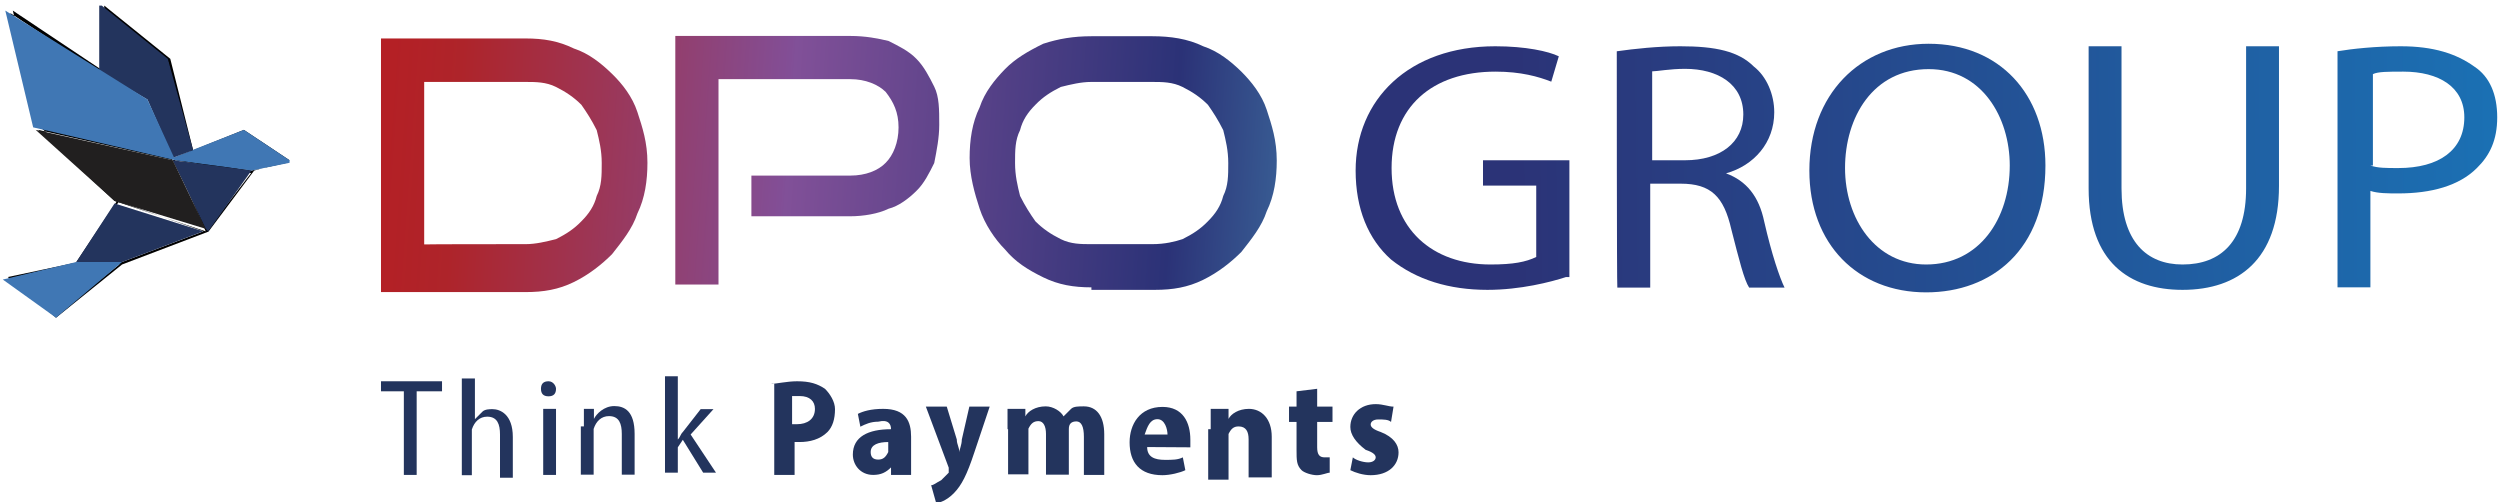
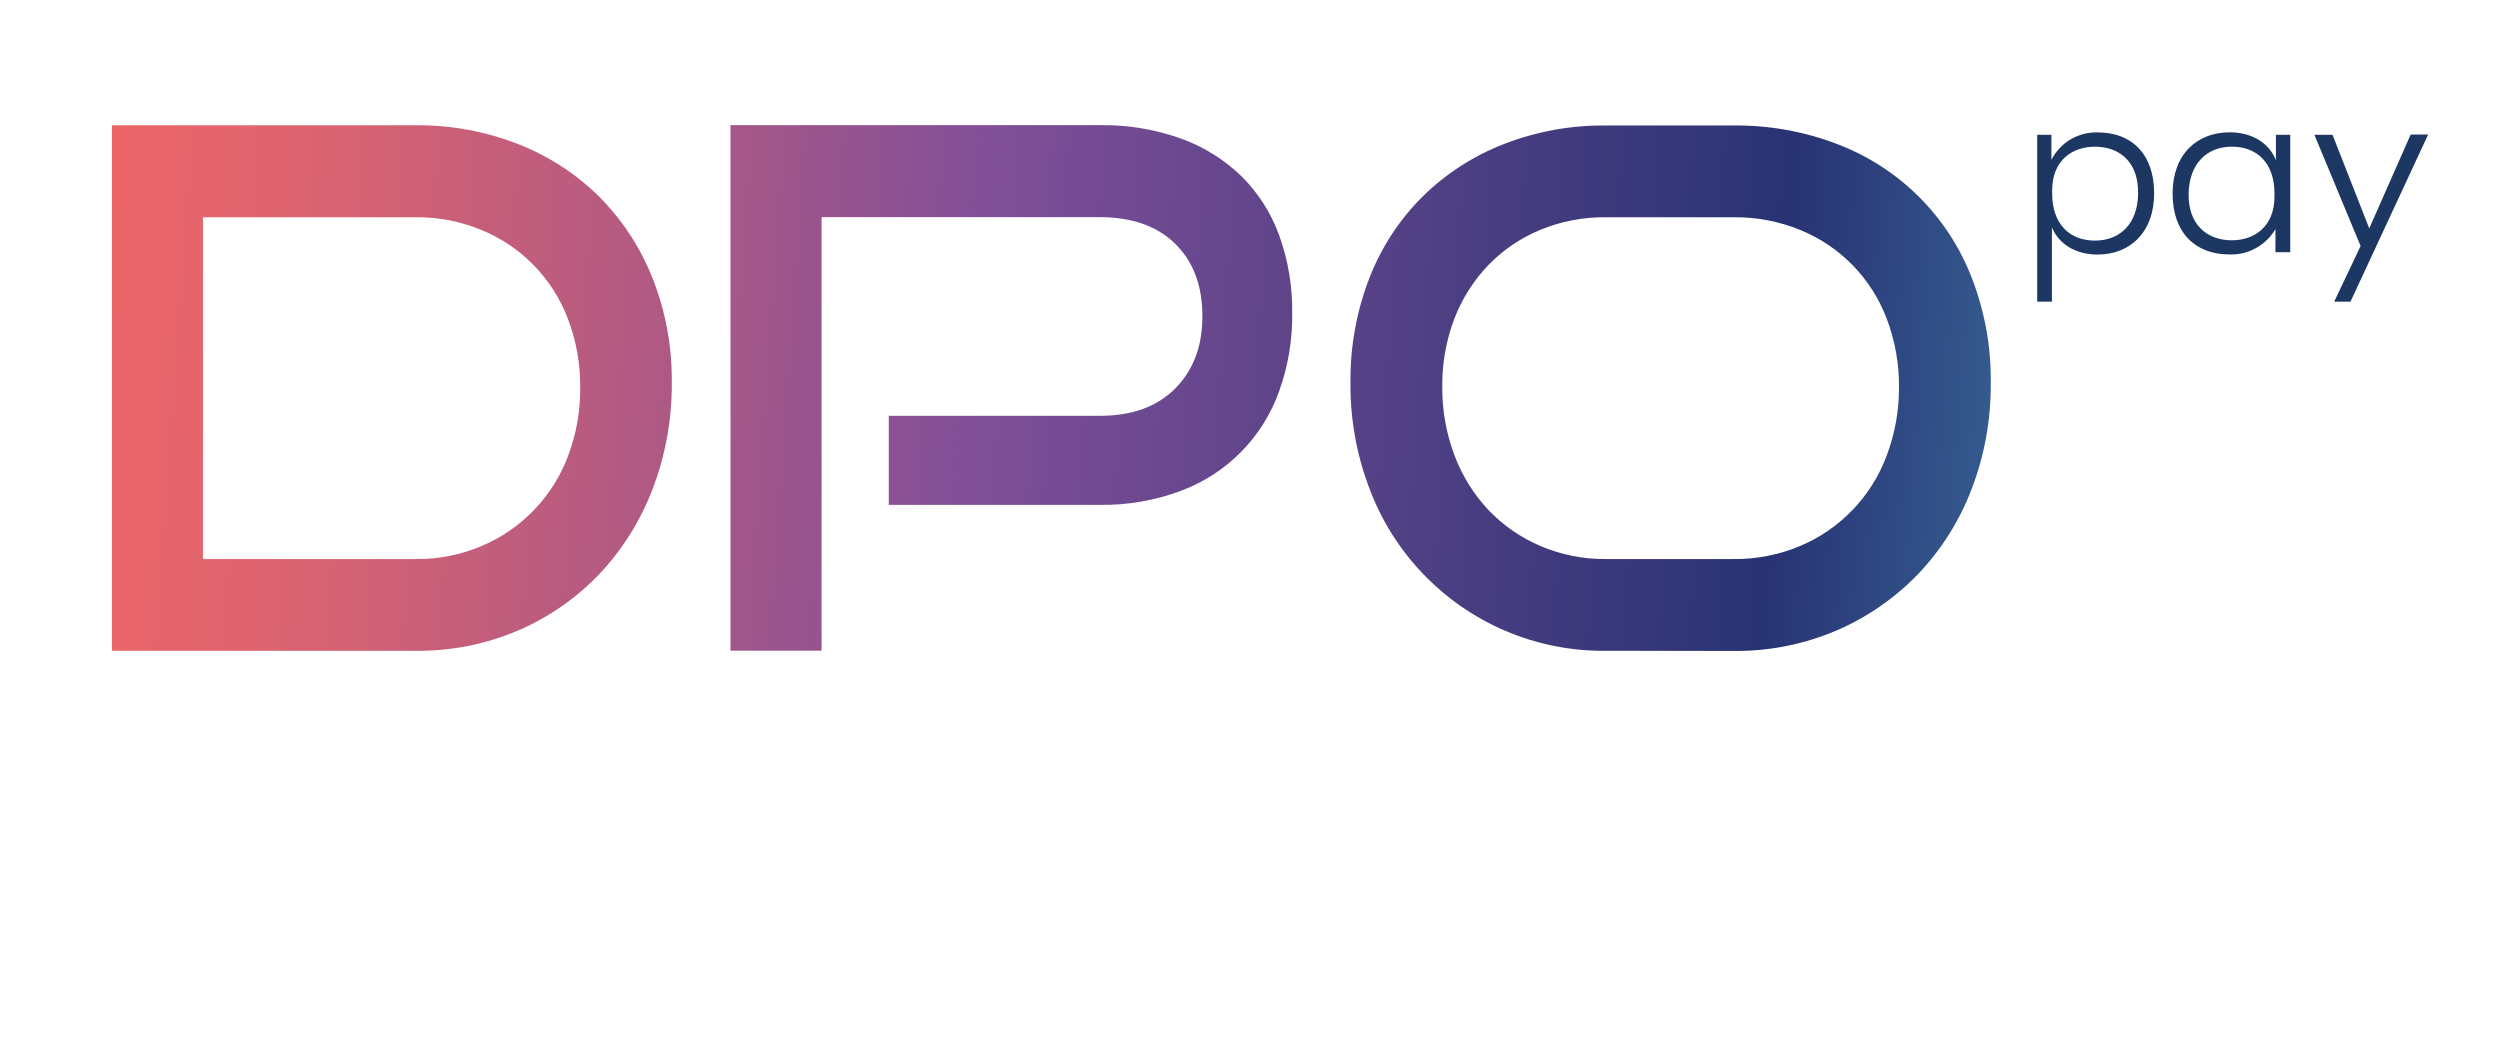
- <svg xmlns="http://www.w3.org/2000/svg" xmlns:xlink="http://www.w3.org/1999/xlink" viewBox="0 0 897 180">
-   <linearGradient id="a">
-     <stop offset=".013" stop-color="#b42025" />
-     <stop offset=".07" stop-color="#ae242a" />
-     <stop offset=".182" stop-color="#9d3554" />
-     <stop offset=".335" stop-color="#824e96" />
-     <stop offset=".339" stop-color="#815098" />
-     <stop offset=".65" stop-color="#2b3277" />
-     <stop offset=".75" stop-color="#3a6297" />
-     <stop offset=".862" stop-color="#4994b7" />
-     <stop offset=".947" stop-color="#51b3cb" />
-     <stop offset=".995" stop-color="#54bfd2" />
-   </linearGradient>
-   <linearGradient id="b" gradientTransform="matrix(1 0 0 -1 0 182)" gradientUnits="userSpaceOnUse" x1="132.006" x2="574.653" xlink:href="#a" y1="124.894" y2="93.364" />
-   <linearGradient id="c" gradientTransform="matrix(1 0 0 -1 0 182)" gradientUnits="userSpaceOnUse" x1="132.695" x2="575.341" xlink:href="#a" y1="134.567" y2="103.035" />
-   <linearGradient id="d" gradientTransform="matrix(1 0 0 -1 0 182)" gradientUnits="userSpaceOnUse" x1="133.282" x2="575.929" xlink:href="#a" y1="142.807" y2="111.277" />
-   <linearGradient id="e">
-     <stop offset=".008" stop-color="#1a74b7" />
-     <stop offset="1" stop-color="#2b3377" />
-   </linearGradient>
-   <linearGradient id="f" gradientTransform="matrix(1 0 0 -1 0 182)" gradientUnits="userSpaceOnUse" x1="920.034" x2="544.087" xlink:href="#e" y1="126.698" y2="121.847" />
-   <linearGradient id="g" gradientTransform="matrix(1 0 0 -1 0 182)" gradientUnits="userSpaceOnUse" x1="920.043" x2="544.096" xlink:href="#e" y1="126.042" y2="121.191" />
-   <linearGradient id="h" gradientTransform="matrix(1 0 0 -1 0 182)" gradientUnits="userSpaceOnUse" x1="920.06" x2="544.114" xlink:href="#e" y1="124.677" y2="119.826" />
-   <linearGradient id="i" gradientTransform="matrix(1 0 0 -1 0 182)" gradientUnits="userSpaceOnUse" x1="920.072" x2="544.126" xlink:href="#e" y1="123.712" y2="118.861" />
-   <linearGradient id="j" gradientTransform="matrix(1 0 0 -1 0 182)" gradientUnits="userSpaceOnUse" x1="920.081" x2="544.135" xlink:href="#e" y1="123.018" y2="118.168" />
-   <path d="m103.9 57.5-16.4-10.9-18.2 7.3-8.2-32.8-23.7-19.1v23.7l-32.8-21.9 10 41.9 28.2 26.4-14.5 21.9-25.5 5.4 17.3 14.6 23.7-19.1 31-11.8 16.4-21.9zm-67.4-54.6 23.7 19.1 8.2 32.8-6.4 2.7-10-20-15.5-10.9zm38.2 79.2-6.4-14.6-5.5-10 27.3 4.6zm-30.9 11.9h-16.4l14.6-21.9 31 10.9zm18.2-36.5 5.5 10.9 6.3 14.6-32.7-10.9-27.4-25.5zm-10-20.9 10 20-48.3-10.9-10-41zm-31.9 76.5-18.2-12.8 24.6-5.5h16.4zm70.1-51.9-26.4-4.6 23.7-9.1 15.5 10.9z" fill="#010101" />
-   <path d="m90.2 61.2-27.3-3.7-.9-.9 25.5-10 16.4 10.9v.9z" fill="#4077b4" />
-   <path d="m74.7 83 15.5-21.8-28.2-3.7 11.8 24.6z" fill="#23345d" />
-   <path d="m69.3 53.9-9.1-32.8-23.7-19.1h-.9v23.7l17.3 10 9.1 20.9z" fill="#23345d" />
-   <path d="m62.9 57.5-10-21.8-51-31.9 10 41.9z" fill="#4077b4" />
-   <path d="m73.8 82.1-11.8-24.6-49.2-10.9 28.3 25.5z" fill="#211f1f" />
-   <path d="m27.4 94 13.7-21 31.8 10-29.1 11z" fill="#23345d" />
-   <path d="m1 100.3 26.4-6.3h16.4l-23.7 20z" fill="#4077b4" />
-   <path d="m136.7 103.1v-89.3h51.9c6.4 0 11.8.9 17.3 3.6 5.5 1.8 10 5.5 13.7 9.1s7.3 8.2 9.1 13.7 3.6 10.9 3.6 18.2c0 6.4-.9 12.7-3.6 18.2-1.8 5.5-5.5 10-9.1 14.6-3.6 3.6-8.2 7.3-13.7 10s-10.9 3.6-17.3 3.6h-51.9zm51.9-15.5c3.6 0 7.3-.9 10.9-1.8 3.6-1.8 6.4-3.6 9.1-6.4 2.7-2.7 4.6-5.5 5.5-9.1 1.8-3.6 1.8-7.3 1.8-11.8s-.9-8.2-1.8-11.8c-1.8-3.6-3.6-6.4-5.5-9.1-2.7-2.7-5.5-4.6-9.1-6.4s-7.3-1.8-10.9-1.8h-36.4v58.3c-.1-.1 36.4-.1 36.4-.1z" fill="url(#b)" />
-   <path d="m269.6 78.5v-15.5h35.5c5.5 0 10-1.8 12.7-4.6 2.7-2.7 4.6-7.3 4.6-12.7s-1.8-9.1-4.6-12.7c-2.7-2.7-7.3-4.6-12.7-4.6h-47.3v73.7h-15.5v-89.2h62.8c5.5 0 10 .9 13.7 1.8 3.6 1.8 7.3 3.6 10 6.4 2.7 2.7 4.6 6.4 6.4 10s1.8 8.2 1.8 13.7c0 4.6-.9 9.1-1.8 13.7-1.8 3.6-3.6 7.3-6.4 10-2.7 2.7-6.4 5.5-10 6.4-3.6 1.8-9.1 2.7-13.7 2.7h-35.5z" fill="url(#c)" />
-   <path d="m391.6 103.1c-6.4 0-11.8-.9-17.3-3.6s-10-5.5-13.7-10c-3.6-3.6-7.3-9.1-9.1-14.6s-3.6-11.8-3.6-18.2.9-12.7 3.6-18.2c1.8-5.5 5.5-10 9.1-13.7s8.2-6.4 13.7-9.1c5.5-1.8 10.9-2.7 17.3-2.7h21.9c6.4 0 12.7.9 18.2 3.6 5.5 1.8 10 5.5 13.7 9.1 3.6 3.6 7.3 8.2 9.1 13.7s3.6 10.9 3.6 18.2c0 6.4-.9 12.7-3.6 18.2-1.8 5.5-5.5 10-9.1 14.6-3.6 3.6-8.2 7.3-13.7 10s-10.9 3.6-17.3 3.6h-22.8zm21.8-15.5c4.6 0 8.2-.9 10.9-1.8 3.6-1.8 6.4-3.6 9.1-6.4 2.7-2.7 4.6-5.5 5.5-9.1 1.8-3.6 1.8-7.3 1.8-11.8s-.9-8.2-1.8-11.8c-1.8-3.6-3.6-6.4-5.5-9.1-2.7-2.7-5.5-4.6-9.1-6.4s-7.3-1.8-10.9-1.8h-21.9c-3.6 0-7.3.9-10.9 1.8-3.6 1.8-6.4 3.6-9.1 6.4-2.7 2.7-4.6 5.5-5.5 9.1-1.8 3.6-1.8 7.3-1.8 11.8s.9 8.2 1.8 11.8c1.8 3.6 3.6 6.4 5.5 9.1 2.7 2.7 5.5 4.6 9.1 6.4s7.3 1.8 10.9 1.8z" fill="url(#d)" />
-   <path d="m561.9 99.4c-5.5 1.8-16.4 4.6-28.2 4.6-13.7 0-25.5-3.6-34.6-10.9-8.2-7.3-12.7-18.2-12.7-31.9 0-25.5 19.1-44.6 50.1-44.6 10.9 0 19.1 1.8 22.8 3.6l-2.7 9.1c-4.6-1.8-10.9-3.6-20-3.6-22.8 0-37.3 12.7-37.3 34.6s14.6 34.6 35.5 34.6c8.2 0 12.7-.9 16.4-2.7v-25.6h-19.1v-9.1h31v41.9z" fill="url(#f)" />
-   <path d="m580.1 18.4c6.4-.9 14.6-1.8 22.8-1.8 12.7 0 20.9 1.8 26.4 7.3 4.6 3.6 7.3 10 7.3 16.4 0 10.9-7.3 19.1-17.3 21.9 7.3 2.7 11.8 8.2 13.7 17.3 2.7 11.8 5.5 20 7.3 23.7h-12.7c-1.8-2.7-3.6-10-6.4-20.9-2.7-11.8-7.3-16.4-18.2-16.4h-10.9v37.3h-11.8c-.2-.1-.2-84.8-.2-84.8zm12.7 39.1h11.8c12.7 0 20.9-6.4 20.9-16.4 0-10.9-9.1-16.4-20.9-16.4-5.5 0-10 .9-11.8.9z" fill="url(#g)" />
-   <path d="m733.9 59.4c0 30-19.1 45.5-42.8 45.5-24.6 0-41.9-17.3-41.9-43.7 0-27.3 18.2-45.5 42.8-45.5 25.5 0 41.9 18.2 41.9 43.7zm-71.9.9c0 18.2 10.9 34.6 29.1 34.6 19.1 0 30-16.4 30-35.5 0-17.3-10-34.6-29.1-34.6-20 0-30 17.3-30 35.5z" fill="url(#h)" />
-   <path d="m761.2 16.6v51c0 19.1 9.1 27.3 21.9 27.3 13.7 0 22.8-8.2 22.8-27.3v-51h11.8v50.1c0 26.4-14.6 37.3-34.6 37.3-19.1 0-33.7-10-33.7-36.4v-51z" fill="url(#i)" />
-   <path d="m838.6 18.4c5.5-.9 13.7-1.8 22.8-1.8 11.8 0 20 2.7 26.4 7.3 5.5 3.6 8.2 10 8.2 18.2s-2.7 13.7-7.3 18.2c-6.4 6.4-16.4 9.1-28.2 9.1-3.6 0-7.3 0-10-.9v34.6h-11.8v-84.7zm11.9 41c2.7.9 5.5.9 10 .9 14.6 0 23.7-6.4 23.7-18.2 0-10.9-9.1-16.4-21.9-16.4-5.5 0-9.1 0-10.9.9v32.8z" fill="url(#j)" />
-   <g fill="#23345d">
-     <path d="m145.8 140.4h-9.1v-3.6h21.9v3.6h-9.1v30h-4.6v-30z" />
-     <path d="m165.8 135.8h4.6v14.6l2.7-2.7c.9-.9 2.7-.9 3.6-.9 2.7 0 7.3 1.8 7.3 10v14.6h-4.6v-15.5c0-3.6-.9-6.4-4.6-6.4-2.7 0-4.6 1.8-5.5 4.6v1.8 14.6h-3.6v-34.7z" />
-     <path d="m199.5 139.5c0 1.8-.9 2.7-2.7 2.7s-2.7-.9-2.7-2.7.9-2.7 2.7-2.7 2.7 1.8 2.7 2.7zm-4.6 30.9v-23.7h4.6v23.7z" />
-     <path d="m209.5 153.1c0-2.7 0-4.6 0-6.4h3.6v3.6c.9-1.8 3.6-4.6 7.3-4.6s7.3 1.8 7.3 10v14.6h-4.6v-14.6c0-3.6-.9-6.4-4.6-6.4-2.7 0-4.6 1.8-5.5 4.6v1.8 14.6h-4.6v-17.3h1.1z" />
-     <path d="m243.2 157.7c.9-.9.9-1.8 1.8-2.7l6.4-8.2h4.6l-8.2 9.1 9.1 13.7h-4.6l-7.3-11.8-1.8 2.7v9.1h-4.6v-34.6h4.6z" />
-     <path d="m276.9 137.7c1.8 0 5.5-.9 9.1-.9 4.6 0 7.3.9 10 2.7 1.8 1.8 3.6 4.6 3.6 7.3 0 3.6-.9 6.4-2.7 8.2-2.7 2.7-6.4 3.6-10 3.6-.9 0-1.8 0-1.8 0v11.8h-7.3v-32.8h-.9zm7.3 14.5h1.8c3.6 0 6.4-1.8 6.4-5.5 0-2.7-1.8-4.6-5.5-4.6-.9 0-1.8 0-2.7 0z" />
-     <path d="m319.7 170.4v-2.7c-1.8 1.8-3.6 2.7-6.4 2.7-4.6 0-7.3-3.6-7.3-7.3 0-6.4 5.5-9.1 13.7-9.1 0-1.8-.9-3.6-4.6-2.7-2.7 0-4.6.9-6.4 1.8l-.9-4.6c1.8-.9 4.6-1.8 9.1-1.8 8.2 0 10 4.6 10 10v8.2 5.5zm-.9-11.8c-3.6 0-6.4.9-6.4 3.6 0 1.8.9 2.7 2.7 2.7s2.7-.9 3.6-2.7v-.9-2.7z" />
-     <path d="m339.7 145.9 3.6 11.8c0 1.8.9 2.7.9 4.6 0-.9.9-2.7.9-4.6l2.7-11.8h7.3l-5.5 16.4c-2.7 8.2-4.6 11.8-7.3 14.6s-5.5 3.6-6.4 3.6l-1.8-6.4c.9 0 1.8-.9 3.6-1.8.9-.9 1.8-1.8 2.7-2.7v-.9-.9l-8.2-21.9z" />
-     <path d="m361.5 154c0-2.7 0-5.5 0-7.3h6.4v2.7c.9-1.8 3.6-3.6 7.3-3.6 2.7 0 5.5 1.8 6.4 3.6.9-.9 1.8-1.8 2.7-2.7s2.7-.9 4.6-.9c4.6 0 7.3 3.6 7.3 10v14.6h-7.3v-13.7c0-3.6-.9-5.5-2.7-5.5s-2.7.9-2.7 2.7v1.8 14.6h-8.2v-14.6c0-2.7-.9-4.6-2.7-4.6s-2.7.9-3.6 2.7v1.8 14.6h-7.3v-16.2z" />
-     <path d="m411.6 160.4c0 3.6 2.7 4.6 6.4 4.6 2.7 0 4.6 0 6.4-.9l.9 4.6c-1.8.9-5.5 1.8-8.2 1.8-8.2 0-11.8-4.6-11.8-11.8 0-6.4 3.6-12.7 11.8-12.7 7.3 0 10 5.5 10 11.8v2.7s-15.5-.1-15.5-.1zm7.3-4.5c0-1.8-.9-5.5-3.6-5.5s-3.6 2.7-4.6 5.5z" />
-     <path d="m434.4 154c0-2.7 0-5.5 0-7.3h6.4v3.6c.9-1.8 3.6-3.6 7.3-3.6 4.6 0 8.2 3.6 8.2 10v14.6h-8.3v-13.7c0-2.7-.9-4.6-3.6-4.6-1.8 0-2.7.9-3.6 2.7v1.8 14.6h-7.3v-18.1z" />
-     <path d="m472.6 139.5v6.4h5.5v5.5h-5.5v9.1c0 2.7.9 3.6 2.7 3.6h1.8v5.5c-.9 0-2.7.9-4.6.9s-4.6-.9-5.5-1.8c-1.8-1.8-1.8-3.6-1.8-7.3v-10h-2.7v-5.5h2.7v-5.5z" />
-     <path d="m485.4 164.1c.9.9 3.6 1.8 5.5 1.8 1.8 0 2.7-.9 2.7-1.8s-.9-1.8-3.6-2.7c-3.6-2.7-5.5-5.5-5.5-8.2 0-4.6 3.6-8.2 9.1-8.2 2.7 0 4.6.9 6.4.9l-.9 5.5c-.9-.9-2.7-.9-4.6-.9-1.8 0-2.7.9-2.7 1.8s.9 1.8 3.6 2.7c4.6 1.8 6.4 4.6 6.4 7.3 0 4.6-3.6 8.2-10 8.2-2.7 0-5.5-.9-7.3-1.8z" />
-   </g>
+ <svg xmlns="http://www.w3.org/2000/svg" width="91" height="38" viewBox="0 0 91 38" fill="none">
+   <path d="M4.074 23.689V4.56H15.148C16.427 4.55 17.695 4.786 18.884 5.255C19.986 5.687 20.987 6.341 21.827 7.175C22.663 8.02 23.318 9.025 23.755 10.13C24.231 11.34 24.468 12.631 24.453 13.931C24.464 15.252 24.227 16.563 23.755 17.797C23.32 18.944 22.663 19.995 21.823 20.889C20.989 21.764 19.989 22.462 18.88 22.941C17.7 23.447 16.428 23.702 15.144 23.689H4.074ZM15.148 20.349C15.966 20.357 16.776 20.196 17.528 19.876C18.25 19.572 18.902 19.123 19.444 18.558C19.986 17.992 20.407 17.322 20.681 16.588C20.982 15.788 21.13 14.939 21.119 14.085C21.126 13.237 20.974 12.395 20.671 11.604C20.396 10.877 19.974 10.214 19.432 9.658C18.889 9.101 18.237 8.662 17.518 8.369C16.763 8.057 15.954 7.9 15.138 7.908H7.389V20.349H15.148Z" fill="url(#paint0_linear_597_3793)" />
+   <path d="M32.352 18.377V15.136H40.032C41.206 15.136 42.123 14.803 42.781 14.137C43.44 13.471 43.769 12.595 43.767 11.507C43.767 10.402 43.438 9.525 42.781 8.877C42.124 8.23 41.207 7.906 40.032 7.904H29.905V23.685H26.59V4.555H40.032C41.04 4.54 42.042 4.706 42.991 5.045C43.816 5.342 44.568 5.811 45.197 6.422C45.804 7.028 46.271 7.76 46.563 8.566C46.89 9.477 47.05 10.439 47.036 11.406C47.048 12.37 46.888 13.327 46.563 14.234C46.269 15.063 45.797 15.818 45.179 16.446C44.562 17.073 43.814 17.557 42.989 17.864C42.044 18.219 41.039 18.393 40.029 18.377H32.352Z" fill="url(#paint1_linear_597_3793)" />
+   <path d="M58.44 23.689C57.169 23.702 55.91 23.447 54.745 22.941C53.626 22.455 52.617 21.749 51.777 20.865C50.936 19.982 50.282 18.938 49.853 17.797C49.381 16.563 49.145 15.252 49.157 13.931C49.142 12.618 49.379 11.314 49.857 10.091C50.292 8.979 50.955 7.971 51.804 7.133C52.647 6.31 53.648 5.666 54.747 5.241C55.924 4.784 57.177 4.556 58.44 4.568H63.096C64.397 4.553 65.688 4.786 66.901 5.255C68.012 5.68 69.02 6.334 69.861 7.175C70.702 8.016 71.356 9.024 71.781 10.135C72.248 11.347 72.48 12.636 72.464 13.935C72.476 15.256 72.24 16.567 71.768 17.801C71.331 18.951 70.669 20.002 69.821 20.893C68.98 21.766 67.974 22.464 66.861 22.945C65.674 23.454 64.393 23.709 63.101 23.694L58.44 23.689ZM63.101 20.349C63.931 20.358 64.754 20.197 65.52 19.876C66.243 19.573 66.895 19.124 67.437 18.559C67.98 17.993 68.4 17.323 68.674 16.588C68.977 15.789 69.129 14.94 69.123 14.085C69.13 13.237 68.979 12.396 68.678 11.604C68.404 10.876 67.982 10.213 67.439 9.656C66.897 9.1 66.245 8.661 65.524 8.369C64.757 8.056 63.934 7.899 63.105 7.908H58.44C57.624 7.9 56.815 8.057 56.06 8.369C55.353 8.661 54.713 9.096 54.179 9.645C53.643 10.205 53.222 10.866 52.943 11.589C52.638 12.386 52.488 13.232 52.499 14.085C52.492 14.938 52.644 15.786 52.947 16.584C53.224 17.321 53.644 17.995 54.183 18.569C54.716 19.126 55.356 19.569 56.065 19.872C56.815 20.193 57.624 20.355 58.44 20.349H63.101Z" fill="url(#paint2_linear_597_3793)" />
+   <path d="M78.411 7.034C78.411 8.457 77.534 9.266 76.349 9.266C75.556 9.266 74.944 8.89 74.69 8.276V10.98H74.154V4.906H74.671V5.819C74.829 5.508 75.072 5.249 75.372 5.072C75.672 4.895 76.017 4.808 76.365 4.82C77.582 4.82 78.411 5.602 78.411 7.034ZM77.826 7.034C77.845 5.932 77.185 5.34 76.254 5.34C75.434 5.34 74.698 5.829 74.698 6.939V7.034C74.698 8.154 75.329 8.758 76.254 8.758C77.179 8.758 77.818 8.135 77.828 7.034H77.826Z" fill="#1C3761" />
+   <path d="M83.366 4.906V9.18H82.826V8.339C82.655 8.631 82.409 8.871 82.112 9.033C81.816 9.196 81.481 9.275 81.144 9.262C79.912 9.262 79.082 8.469 79.082 7.048C79.082 5.627 79.958 4.816 81.163 4.816C81.955 4.816 82.594 5.192 82.844 5.833V4.906H83.366ZM82.792 7.053C82.792 5.913 82.142 5.339 81.238 5.339C80.335 5.339 79.685 5.951 79.666 7.053C79.647 8.154 80.316 8.747 81.238 8.747C82.048 8.747 82.792 8.257 82.792 7.147V7.053Z" fill="#1C3761" />
+   <path d="M88.385 4.896L85.558 10.98H84.965L85.926 8.955L84.244 4.907H84.904L86.241 8.314L87.749 4.896H88.385Z" fill="#1C3761" />
+   <defs>
+     <linearGradient id="paint0_linear_597_3793" x1="3.025" y1="13.645" x2="97.627" y2="20.383" gradientUnits="userSpaceOnUse">
+       <stop offset="0.01" stop-color="#EC6669" />
+       <stop offset="0.08" stop-color="#DC6370" />
+       <stop offset="0.21" stop-color="#B35A82" />
+       <stop offset="0.34" stop-color="#814F98" />
+       <stop offset="0.65" stop-color="#283374" />
+       <stop offset="0.75" stop-color="#376394" />
+       <stop offset="0.86" stop-color="#4795B6" />
+       <stop offset="0.95" stop-color="#51B4CB" />
+       <stop offset="0.99" stop-color="#55C0D3" />
+     </linearGradient>
+     <linearGradient id="paint1_linear_597_3793" x1="3.145" y1="11.966" x2="97.747" y2="18.705" gradientUnits="userSpaceOnUse">
+       <stop offset="0.01" stop-color="#EC6669" />
+       <stop offset="0.08" stop-color="#DC6370" />
+       <stop offset="0.21" stop-color="#B35A82" />
+       <stop offset="0.34" stop-color="#814F98" />
+       <stop offset="0.65" stop-color="#283374" />
+       <stop offset="0.75" stop-color="#376394" />
+       <stop offset="0.86" stop-color="#4795B6" />
+       <stop offset="0.95" stop-color="#51B4CB" />
+       <stop offset="0.99" stop-color="#55C0D3" />
+     </linearGradient>
+     <linearGradient id="paint2_linear_597_3793" x1="3.283" y1="10.032" x2="97.883" y2="16.769" gradientUnits="userSpaceOnUse">
+       <stop offset="0.01" stop-color="#EC6669" />
+       <stop offset="0.08" stop-color="#DC6370" />
+       <stop offset="0.21" stop-color="#B35A82" />
+       <stop offset="0.34" stop-color="#814F98" />
+       <stop offset="0.65" stop-color="#283374" />
+       <stop offset="0.75" stop-color="#376394" />
+       <stop offset="0.86" stop-color="#4795B6" />
+       <stop offset="0.95" stop-color="#51B4CB" />
+       <stop offset="0.99" stop-color="#55C0D3" />
+     </linearGradient>
+   </defs>
</svg>
